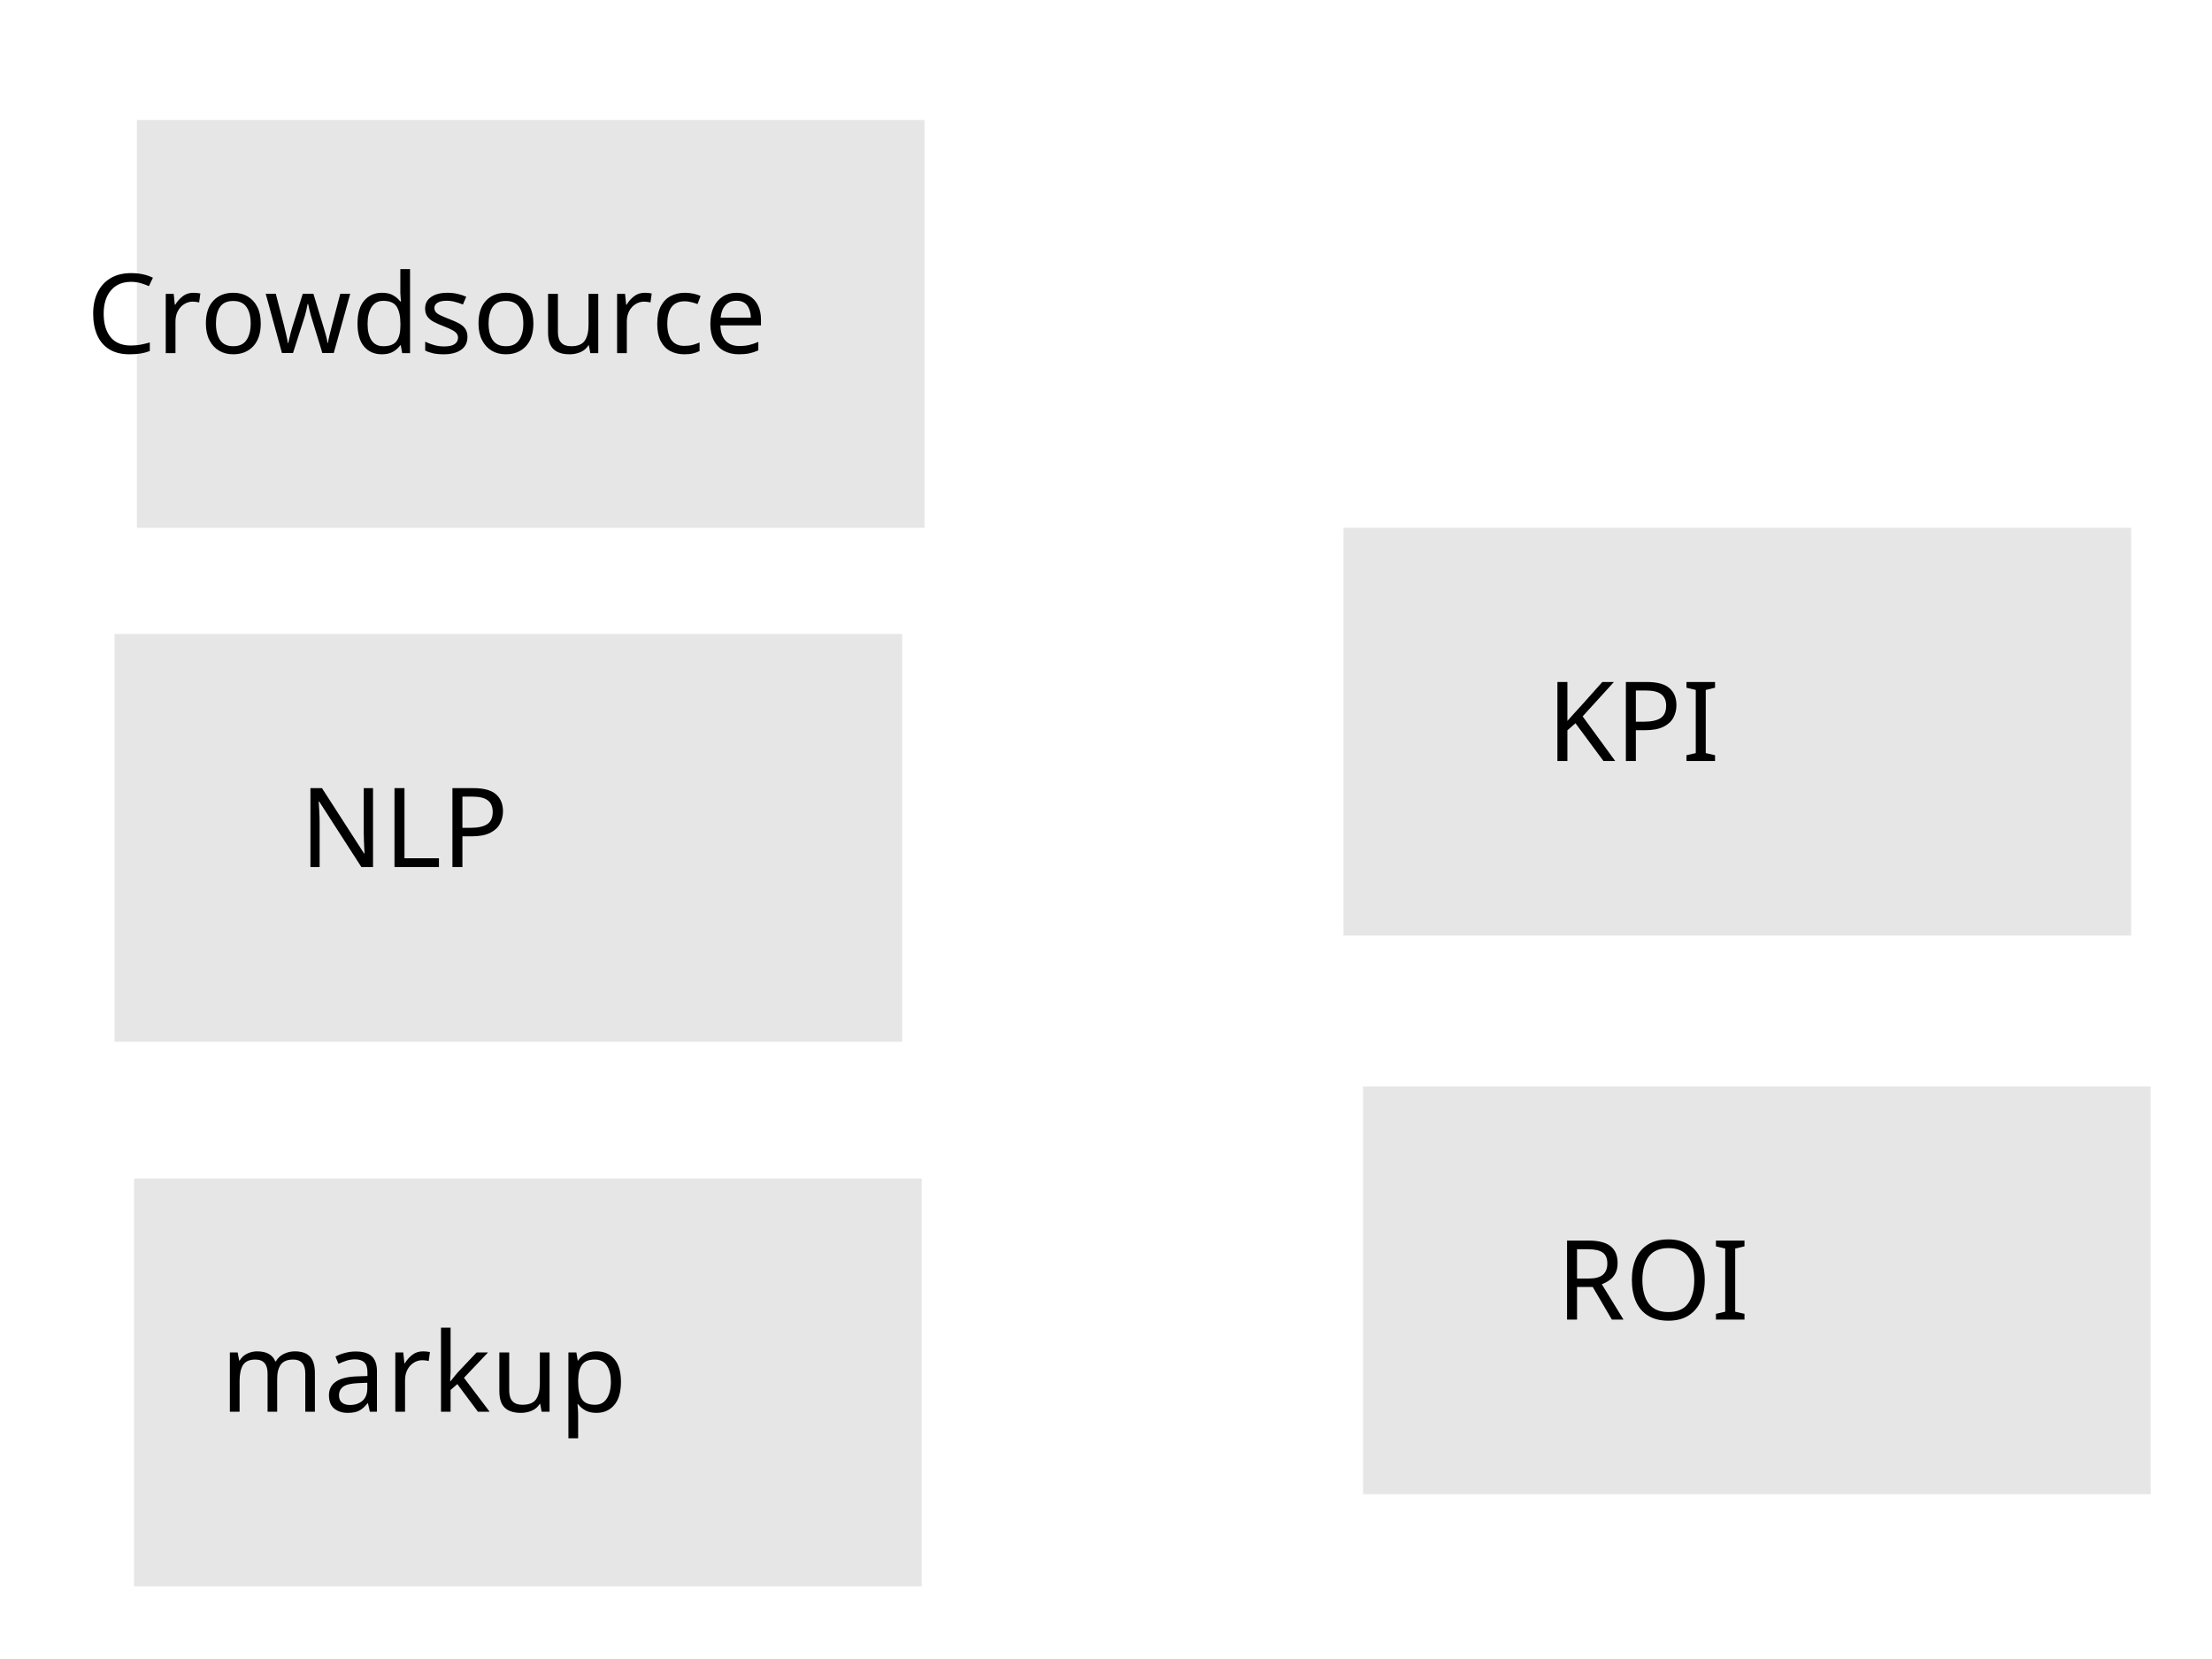
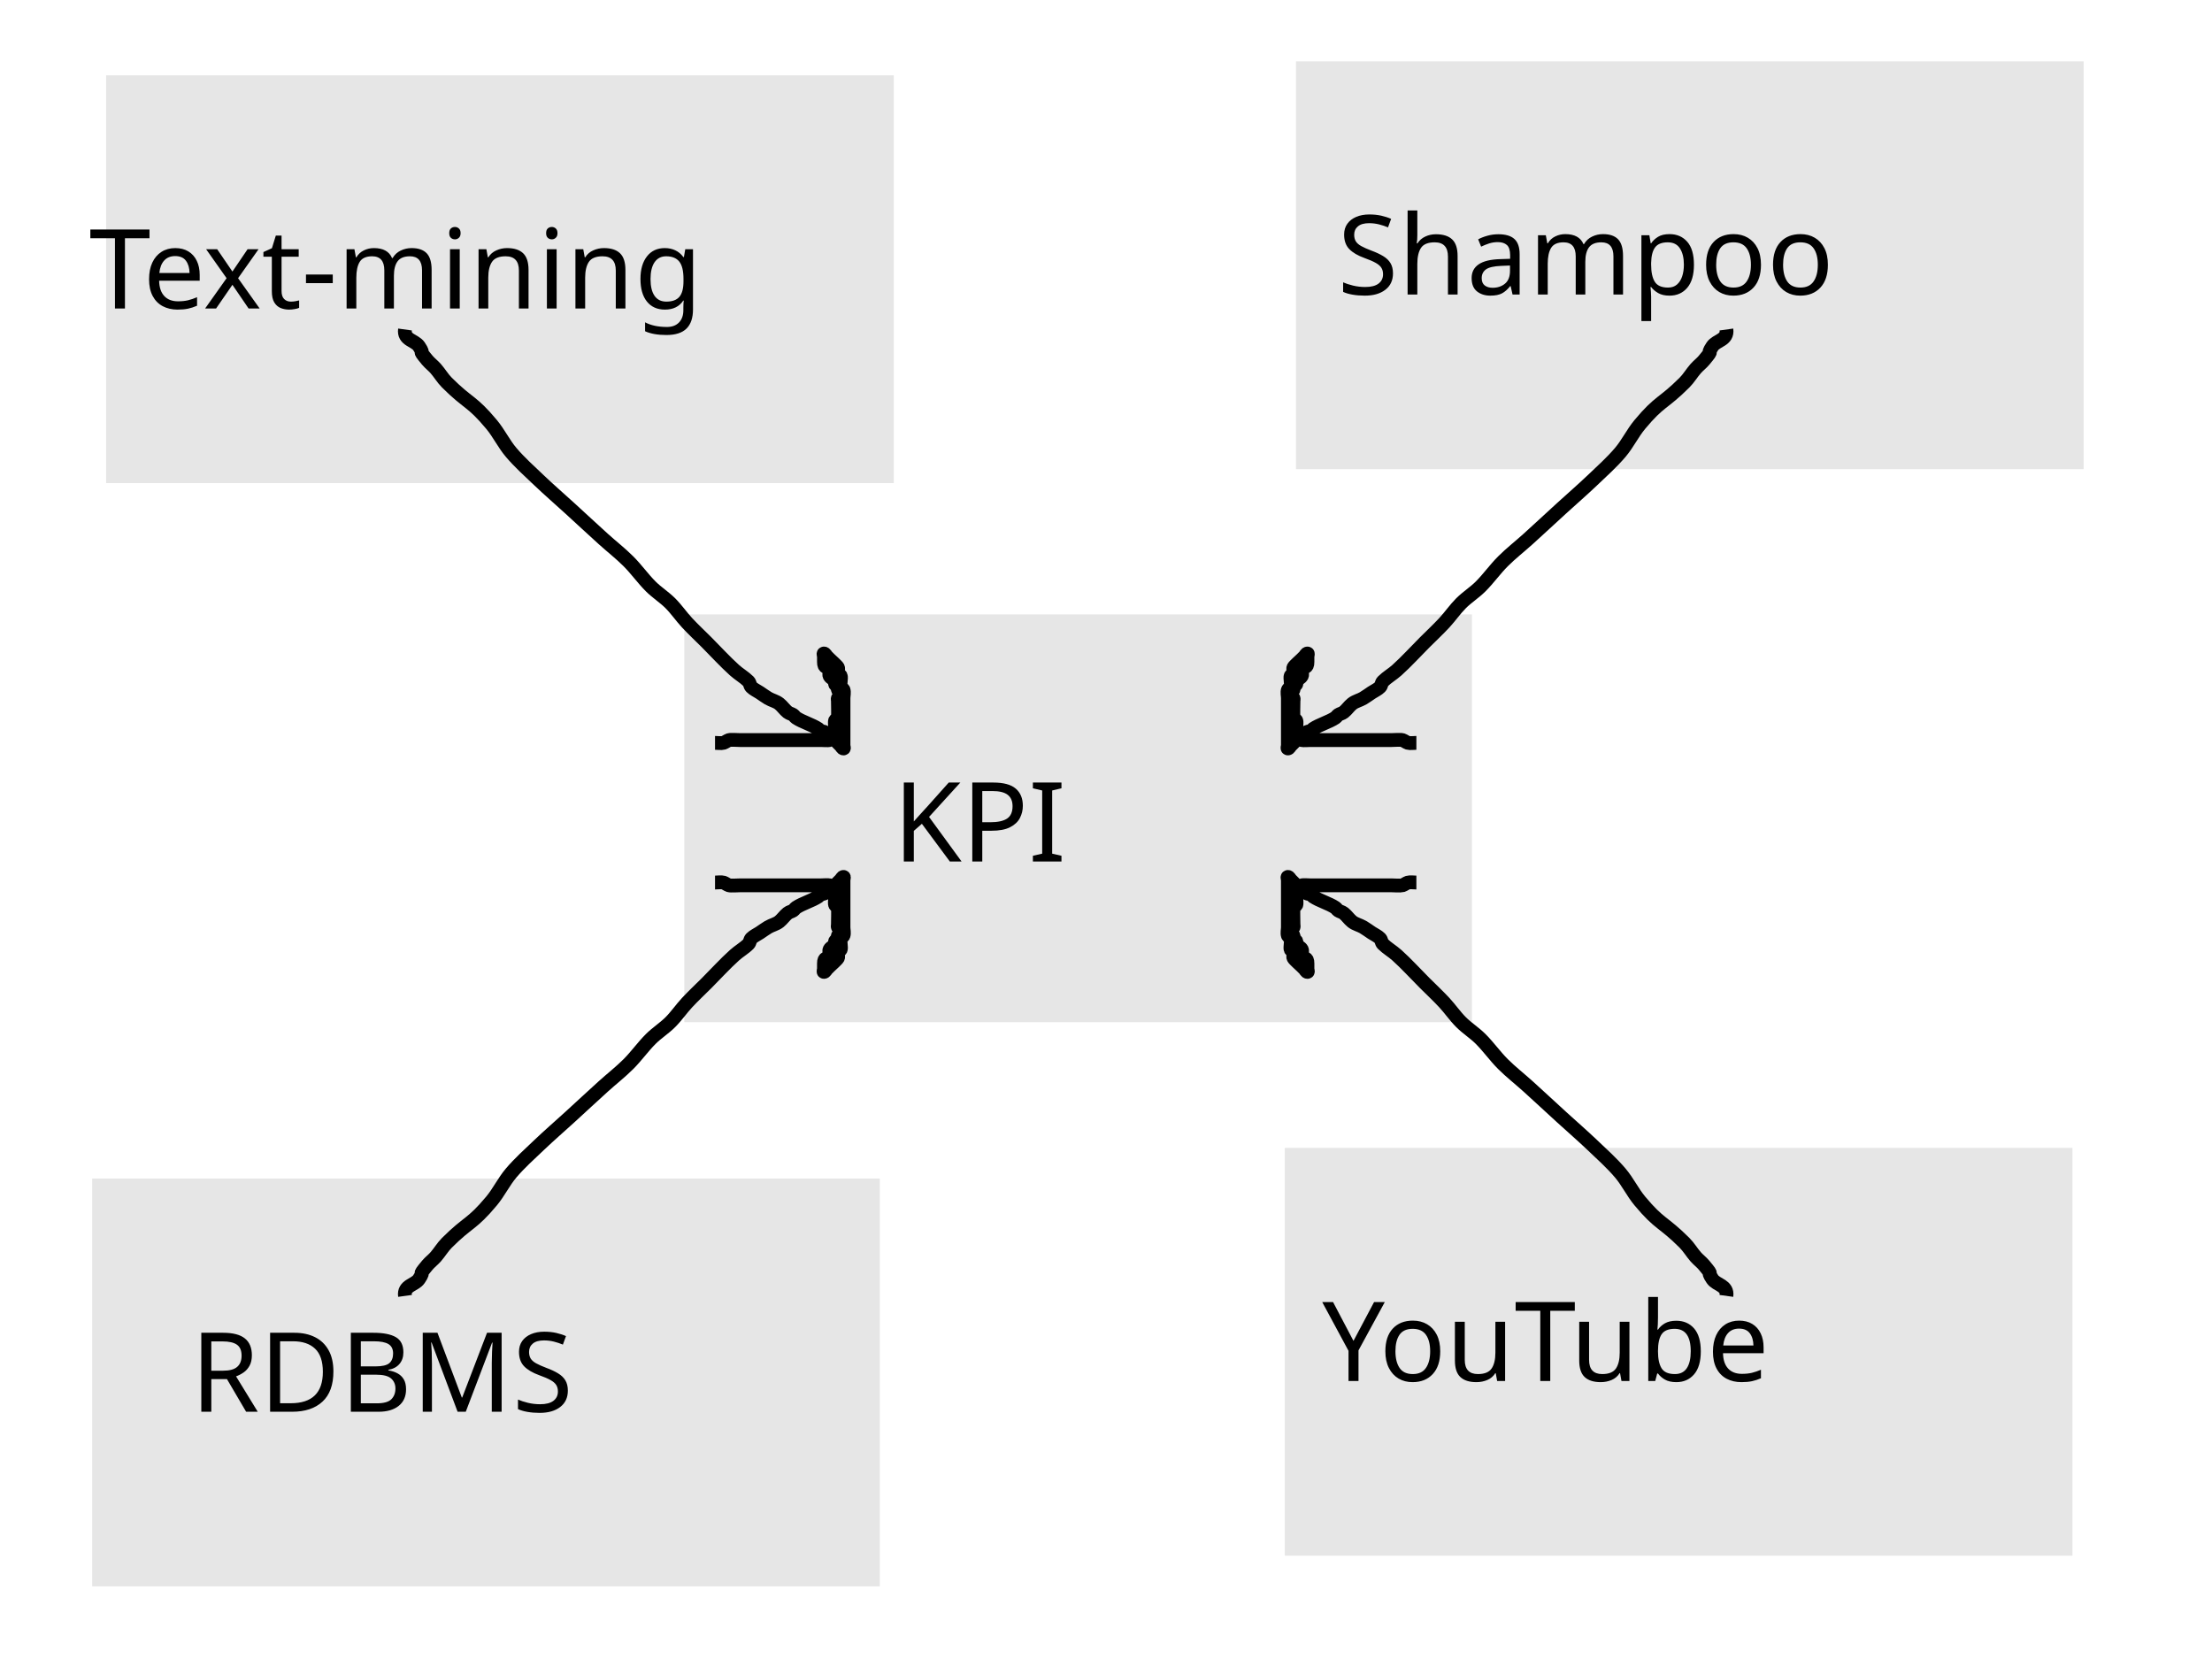
<svg xmlns="http://www.w3.org/2000/svg" width="800" height="600" id="svg2" version="1.1">
  <defs id="defs4" />
  <g id="layer1" transform="translate(0,-452.3622)">
-     <g id="g3778-8" transform="translate(-3.030467,164.6549)">
-       <rect y="516.981" x="44.447" height="147.482" width="284.863" id="rect3004-8" style="fill:#e6e6e6;fill-rule:evenodd;stroke:none" />
-       <text id="text3774-4" y="601.303" x="185.609" style="font-size:40px;font-style:normal;font-weight:normal;text-align:center;line-height:125%;letter-spacing:0px;word-spacing:0px;text-anchor:middle;fill:#000000;fill-opacity:1;stroke:none;font-family:Sans" xml:space="preserve">
-         <tspan y="601.303" x="185.609" id="tspan3776-4">NLP</tspan>
+     <g id="g3778-81" transform="translate(-11.11169,361.6346)">
+       <rect y="516.981" x="44.447" height="147.482" width="284.863" id="rect3004-5" style="fill:#e6e6e6;fill-rule:evenodd;stroke:none" />
+       <text id="text3774-22" y="601.303" x="185.609" style="font-size:40px;font-style:normal;font-weight:normal;text-align:center;line-height:125%;letter-spacing:0px;word-spacing:0px;text-anchor:middle;fill:#000000;fill-opacity:1;stroke:none;font-family:Sans" xml:space="preserve">
+         <tspan y="601.303" x="185.609" id="tspan3776-3">RDBMS</tspan>
      </text>
    </g>
-     <g id="g3778-5" transform="translate(5.050753,-21.2132)">
-       <rect y="516.981" x="44.447" height="147.482" width="284.863" id="rect3004-1" style="fill:#e6e6e6;fill-rule:evenodd;stroke:none" />
-       <text id="text3774-43" y="601.303" x="185.609" style="font-size:40px;font-style:normal;font-weight:normal;text-align:center;line-height:125%;letter-spacing:0px;word-spacing:0px;text-anchor:middle;fill:#000000;fill-opacity:1;stroke:none;font-family:Sans" xml:space="preserve">
-         <tspan y="601.303" x="185.609" id="tspan3776-9">Crowdsource</tspan>
+     <g id="g3778-1" transform="translate(424.2641,-42.42641)">
+       <rect y="516.981" x="44.447" height="147.482" width="284.863" id="rect3004-6" style="fill:#e6e6e6;fill-rule:evenodd;stroke:none" />
+       <text id="text3774-8" y="601.303" x="185.609" style="font-size:40px;font-style:normal;font-weight:normal;text-align:center;line-height:125%;letter-spacing:0px;word-spacing:0px;text-anchor:middle;fill:#000000;fill-opacity:1;stroke:none;font-family:Sans" xml:space="preserve">
+         <tspan y="601.303" x="185.609" id="tspan3776-41">Shampoo</tspan>
      </text>
    </g>
-     <g id="g3778-59" transform="translate(4.040603,361.6346)">
-       <rect y="516.981" x="44.447" height="147.482" width="284.863" id="rect3004-61" style="fill:#e6e6e6;fill-rule:evenodd;stroke:none" />
-       <text id="text3774-05" y="601.303" x="185.609" style="font-size:40px;font-style:normal;font-weight:normal;text-align:center;line-height:125%;letter-spacing:0px;word-spacing:0px;text-anchor:middle;fill:#000000;fill-opacity:1;stroke:none;font-family:Sans" xml:space="preserve">
-         <tspan y="601.303" x="185.609" id="tspan3776-520">markup</tspan>
+     <g id="g3778-3" transform="translate(-6.060929,-37.37564)">
+       <rect y="516.981" x="44.447" height="147.482" width="284.863" id="rect3004-89" style="fill:#e6e6e6;fill-rule:evenodd;stroke:none" />
+       <text id="text3774-6" y="601.303" x="185.609" style="font-size:40px;font-style:normal;font-weight:normal;text-align:center;line-height:125%;letter-spacing:0px;word-spacing:0px;text-anchor:middle;fill:#000000;fill-opacity:1;stroke:none;font-family:Sans" xml:space="preserve">
+         <tspan y="601.303" x="185.609" id="tspan3776-7">Text-mining</tspan>
      </text>
    </g>
-     <g id="g3778-56" transform="translate(448.5077,328.2996)">
-       <rect y="516.981" x="44.447" height="147.482" width="284.863" id="rect3004-87" style="fill:#e6e6e6;fill-rule:evenodd;stroke:none" />
-       <text id="text3774-81" y="601.303" x="185.609" style="font-size:40px;font-style:normal;font-weight:normal;text-align:center;line-height:125%;letter-spacing:0px;word-spacing:0px;text-anchor:middle;fill:#000000;fill-opacity:1;stroke:none;font-family:Sans" xml:space="preserve">
-         <tspan y="601.303" x="185.609" id="tspan3776-1">ROI</tspan>
+     <g id="g3778-0" transform="translate(231.3249,-94.95433)">
+       <g id="g3915">
+         <rect style="fill:#e6e6e6;fill-rule:evenodd;stroke:none" id="rect3004-16" width="284.863" height="147.482" x="233.345" y="962.459" />
+         <text xml:space="preserve" style="font-size:40px;font-style:normal;font-weight:normal;text-align:center;line-height:125%;letter-spacing:0px;word-spacing:0px;text-anchor:middle;fill:#000000;fill-opacity:1;stroke:none;font-family:Sans" x="374.507" y="1046.78" id="text3774-0">
+           <tspan id="tspan3776-52" x="374.507" y="1046.78">YouTube</tspan>
+         </text>
+       </g>
+     </g>
+     <g id="g3778-56" transform="translate(196.9797,162.6346)">
+       <rect y="511.931" x="50.508" height="147.482" width="284.863" id="rect3004-87" style="fill:#e6e6e6;fill-rule:evenodd;stroke:none" />
+       <text id="text3774-81" y="601.303" x="193.69" style="font-size:40px;font-style:normal;font-weight:normal;text-align:center;line-height:125%;letter-spacing:0px;word-spacing:0px;text-anchor:middle;fill:#000000;fill-opacity:1;stroke:none;font-family:Sans" xml:space="preserve">
+         <tspan y="601.303" x="193.69" id="tspan3776-1">KPI</tspan>
      </text>
    </g>
-     <g id="g3778-595" transform="translate(441.4367,126.2691)">
-       <rect y="516.981" x="44.447" height="147.482" width="284.863" id="rect3004-84" style="fill:#e6e6e6;fill-rule:evenodd;stroke:none" />
-       <text id="text3774-68" y="601.303" x="185.609" style="font-size:40px;font-style:normal;font-weight:normal;text-align:center;line-height:125%;letter-spacing:0px;word-spacing:0px;text-anchor:middle;fill:#000000;fill-opacity:1;stroke:none;font-family:Sans" xml:space="preserve">
-         <tspan y="601.303" x="185.609" id="tspan3776-2">KPI</tspan>
-       </text>
-     </g>
+     <path style="fill:none;stroke:#000000;stroke-width:5;stroke-linecap:butt;stroke-linejoin:miter;stroke-miterlimit:4;stroke-opacity:1;stroke-dasharray:none" d="m 146.472,921.042 c -0.533,-3.854 3.592,-3.873 5.051,-6.061 2.63,-3.944 -1.143,-0.042 3.03,-5.051 0.915,-1.097 2.09,-1.955 3.03,-3.03 1.42,-1.623 2.516,-3.526 4.041,-5.051 7.82,-7.82 8.88,-6.413 16.162,-15.152 2.631,-3.158 4.409,-6.97 7.071,-10.102 3.084,-3.628 6.653,-6.817 10.102,-10.102 3.625,-3.452 7.415,-6.726 11.112,-10.102 4.048,-3.696 8.057,-7.434 12.122,-11.112 3.007,-2.72 6.224,-5.214 9.091,-8.081 2.867,-2.867 5.214,-6.224 8.081,-9.091 2.195,-2.195 4.876,-3.866 7.071,-6.061 2.195,-2.195 3.949,-4.796 6.061,-7.071 2.268,-2.443 4.714,-4.714 7.071,-7.071 3.367,-3.367 6.562,-6.916 10.102,-10.102 1.603,-1.442 3.526,-2.516 5.051,-4.041 0.532,-0.532 0.478,-1.488 1.01,-2.02 0.858,-0.858 2.02,-1.347 3.03,-2.02 1.01,-0.673 1.989,-1.396 3.03,-2.02 1.291,-0.775 2.865,-1.08 4.041,-2.02 1.116,-0.892 1.915,-2.138 3.03,-3.03 0.588,-0.47 1.394,-0.593 2.02,-1.01 0.396,-0.264 0.614,-0.746 1.01,-1.01 2.359,-1.573 5.722,-2.468 8.081,-4.041 0.396,-0.264 0.584,-0.797 1.01,-1.01 0.301,-0.151 0.709,0.151 1.01,0 0.852,-0.426 1.168,-1.594 2.02,-2.02 0.301,-0.151 0.709,0.151 1.01,0 0.426,-0.213 0.673,-0.673 1.01,-1.01 0.337,-0.337 0.673,-0.673 1.01,-1.01 0.337,-0.337 0.673,-0.673 1.01,-1.01 0.337,-0.337 0.534,-1.01 1.01,-1.01 0.337,0 0,0.673 0,1.01 0,0.337 0,0.673 0,1.01 0,2.357 0,4.714 0,7.071 0,3.03 0,6.061 0,9.091 0,1.01 0.319,2.072 0,3.03 -0.151,0.452 -0.797,0.584 -1.01,1.01 -0.317,0.635 0.317,3.406 0,4.041 -0.213,0.426 -0.797,0.584 -1.01,1.01 -0.301,0.602 0.301,1.418 0,2.02 -0.27,0.54 -2.499,2.499 -3.03,3.03 -0.337,0.337 -0.673,0.673 -1.01,1.01 -0.337,0.337 -0.534,1.01 -1.01,1.01 -0.337,0 0,-0.673 0,-1.01 0,-0.673 0,-1.347 0,-2.02 0,-2.574 1.178,-1.346 2.02,-3.03 0.301,-0.602 -0.301,-1.418 0,-2.02 0.426,-0.852 1.594,-1.168 2.02,-2.02 0.151,-0.301 -0.151,-0.709 0,-1.01 0.213,-0.426 0.797,-0.584 1.01,-1.01 0.151,-0.301 -0.151,-0.709 0,-1.01 0.213,-0.426 0.797,-0.584 1.01,-1.01 0.592,-1.184 -0.599,-1.199 -1.01,-2.02 -0.151,-0.301 0,-0.673 0,-1.01 0,-0.716 0.131,-5.8 0,-6.061 -0.213,-0.426 -0.797,-0.584 -1.01,-1.01 -0.319,-0.637 0.319,-4.413 0,-5.051 -0.213,-0.426 -0.673,-0.673 -1.01,-1.01 -0.337,-0.337 -0.584,-0.797 -1.01,-1.01 -0.307,-0.154 -2.576,0 -3.03,0 -7.745,0 -15.489,0 -23.234,0 -2.02,0 -4.041,0 -6.061,0 -0.344,0 -3.494,0.182 -4.041,0 -0.714,-0.238 -1.306,-0.772 -2.02,-1.01 -0.57,-0.19 -2.367,0 -3.03,0" id="path3022" />
+     <path id="path3792" d="m 624.377,921.042 c 0.533,-3.854 -3.592,-3.873 -5.051,-6.061 -2.63,-3.944 1.143,-0.042 -3.03,-5.051 -0.915,-1.097 -2.09,-1.955 -3.03,-3.03 -1.42,-1.623 -2.516,-3.526 -4.041,-5.051 -7.82,-7.82 -8.88,-6.413 -16.162,-15.152 -2.631,-3.158 -4.409,-6.97 -7.071,-10.102 -3.084,-3.628 -6.653,-6.817 -10.102,-10.102 -3.625,-3.452 -7.415,-6.726 -11.112,-10.102 -4.048,-3.696 -8.057,-7.434 -12.122,-11.112 -3.007,-2.72 -6.224,-5.214 -9.091,-8.081 -2.867,-2.867 -5.214,-6.224 -8.081,-9.091 -2.195,-2.195 -4.876,-3.866 -7.071,-6.061 -2.195,-2.195 -3.949,-4.796 -6.061,-7.071 -2.268,-2.443 -4.714,-4.714 -7.071,-7.071 -3.367,-3.367 -6.562,-6.916 -10.102,-10.102 -1.603,-1.442 -3.526,-2.516 -5.051,-4.041 -0.532,-0.532 -0.478,-1.488 -1.01,-2.02 -0.858,-0.858 -2.02,-1.347 -3.03,-2.02 -1.01,-0.673 -1.989,-1.396 -3.03,-2.02 -1.291,-0.775 -2.865,-1.08 -4.041,-2.02 -1.116,-0.892 -1.915,-2.138 -3.03,-3.03 -0.588,-0.47 -1.394,-0.593 -2.02,-1.01 -0.396,-0.264 -0.614,-0.746 -1.01,-1.01 -2.359,-1.573 -5.722,-2.468 -8.081,-4.041 -0.396,-0.264 -0.584,-0.797 -1.01,-1.01 -0.301,-0.151 -0.709,0.151 -1.01,0 -0.852,-0.426 -1.168,-1.594 -2.02,-2.02 -0.301,-0.151 -0.709,0.151 -1.01,0 -0.426,-0.213 -0.673,-0.673 -1.01,-1.01 -0.337,-0.337 -0.673,-0.673 -1.01,-1.01 -0.337,-0.337 -0.673,-0.673 -1.01,-1.01 -0.337,-0.337 -0.534,-1.01 -1.01,-1.01 -0.337,0 0,0.673 0,1.01 0,0.337 0,0.673 0,1.01 0,2.357 0,4.714 0,7.071 0,3.03 0,6.061 0,9.091 0,1.01 -0.319,2.072 0,3.03 0.151,0.452 0.797,0.584 1.01,1.01 0.317,0.635 -0.317,3.406 0,4.041 0.213,0.426 0.797,0.584 1.01,1.01 0.301,0.602 -0.301,1.418 0,2.02 0.27,0.54 2.499,2.499 3.03,3.03 0.337,0.337 0.673,0.673 1.01,1.01 0.337,0.337 0.534,1.01 1.01,1.01 0.337,0 0,-0.673 0,-1.01 0,-0.673 0,-1.347 0,-2.02 0,-2.574 -1.178,-1.346 -2.02,-3.03 -0.301,-0.602 0.301,-1.418 0,-2.02 -0.426,-0.852 -1.594,-1.168 -2.02,-2.02 -0.151,-0.301 0.151,-0.709 0,-1.01 -0.213,-0.426 -0.797,-0.584 -1.01,-1.01 -0.151,-0.301 0.151,-0.709 0,-1.01 -0.213,-0.426 -0.797,-0.584 -1.01,-1.01 -0.592,-1.184 0.599,-1.199 1.01,-2.02 0.151,-0.301 0,-0.673 0,-1.01 0,-0.716 -0.131,-5.8 0,-6.061 0.213,-0.426 0.797,-0.584 1.01,-1.01 0.319,-0.637 -0.319,-4.413 0,-5.051 0.213,-0.426 0.673,-0.673 1.01,-1.01 0.337,-0.337 0.584,-0.797 1.01,-1.01 0.307,-0.154 2.576,0 3.03,0 7.745,0 15.489,0 23.234,0 2.02,0 4.041,0 6.061,0 0.344,0 3.494,0.182 4.041,0 0.714,-0.238 1.306,-0.772 2.02,-1.01 0.57,-0.19 2.367,0 3.03,0" style="fill:none;stroke:#000000;stroke-width:5;stroke-linecap:butt;stroke-linejoin:miter;stroke-miterlimit:4;stroke-opacity:1;stroke-dasharray:none" />
+     <path id="path3794" d="m 146.472,571.53 c -0.533,3.854 3.592,3.873 5.051,6.061 2.63,3.944 -1.143,0.042 3.03,5.051 0.915,1.097 2.09,1.955 3.03,3.03 1.42,1.623 2.516,3.526 4.041,5.051 7.82,7.82 8.88,6.413 16.162,15.152 2.631,3.158 4.409,6.97 7.071,10.102 3.084,3.628 6.653,6.817 10.102,10.102 3.625,3.452 7.415,6.726 11.112,10.102 4.048,3.696 8.057,7.434 12.122,11.112 3.007,2.72 6.224,5.214 9.091,8.081 2.867,2.867 5.214,6.224 8.081,9.091 2.195,2.195 4.876,3.866 7.071,6.061 2.195,2.195 3.949,4.796 6.061,7.071 2.268,2.443 4.714,4.714 7.071,7.071 3.367,3.367 6.562,6.916 10.102,10.102 1.603,1.442 3.526,2.516 5.051,4.041 0.532,0.532 0.478,1.488 1.01,2.02 0.858,0.858 2.02,1.347 3.03,2.02 1.01,0.673 1.989,1.396 3.03,2.02 1.291,0.775 2.865,1.08 4.041,2.02 1.116,0.892 1.915,2.138 3.03,3.03 0.588,0.47 1.394,0.593 2.02,1.01 0.396,0.264 0.614,0.746 1.01,1.01 2.359,1.573 5.722,2.468 8.081,4.041 0.396,0.264 0.584,0.797 1.01,1.01 0.301,0.151 0.709,-0.151 1.01,0 0.852,0.426 1.168,1.594 2.02,2.02 0.301,0.151 0.709,-0.151 1.01,0 0.426,0.213 0.673,0.673 1.01,1.01 0.337,0.337 0.673,0.673 1.01,1.01 0.337,0.337 0.673,0.673 1.01,1.01 0.337,0.337 0.534,1.01 1.01,1.01 0.337,0 0,-0.673 0,-1.01 0,-0.337 0,-0.673 0,-1.01 0,-2.357 0,-4.714 0,-7.071 0,-3.03 0,-6.061 0,-9.091 0,-1.01 0.319,-2.072 0,-3.03 -0.151,-0.452 -0.797,-0.584 -1.01,-1.01 -0.317,-0.635 0.317,-3.406 0,-4.041 -0.213,-0.426 -0.797,-0.584 -1.01,-1.01 -0.301,-0.602 0.301,-1.418 0,-2.02 -0.27,-0.54 -2.499,-2.499 -3.03,-3.03 -0.337,-0.337 -0.673,-0.673 -1.01,-1.01 -0.337,-0.337 -0.534,-1.01 -1.01,-1.01 -0.337,0 0,0.673 0,1.01 0,0.673 0,1.347 0,2.02 0,2.574 1.178,1.346 2.02,3.03 0.301,0.602 -0.301,1.418 0,2.02 0.426,0.852 1.594,1.168 2.02,2.02 0.151,0.301 -0.151,0.709 0,1.01 0.213,0.426 0.797,0.584 1.01,1.01 0.151,0.301 -0.151,0.709 0,1.01 0.213,0.426 0.797,0.584 1.01,1.01 0.592,1.184 -0.599,1.199 -1.01,2.02 -0.151,0.301 0,0.673 0,1.01 0,0.716 0.131,5.8 0,6.061 -0.213,0.426 -0.797,0.584 -1.01,1.01 -0.319,0.637 0.319,4.413 0,5.051 -0.213,0.426 -0.673,0.673 -1.01,1.01 -0.337,0.337 -0.584,0.797 -1.01,1.01 -0.307,0.154 -2.576,0 -3.03,0 -7.745,0 -15.489,0 -23.234,0 -2.02,0 -4.041,0 -6.061,0 -0.344,0 -3.494,-0.182 -4.041,0 -0.714,0.238 -1.306,0.772 -2.02,1.01 -0.57,0.19 -2.367,0 -3.03,0" style="fill:none;stroke:#000000;stroke-width:5;stroke-linecap:butt;stroke-linejoin:miter;stroke-miterlimit:4;stroke-opacity:1;stroke-dasharray:none" />
+     <path style="fill:none;stroke:#000000;stroke-width:5;stroke-linecap:butt;stroke-linejoin:miter;stroke-miterlimit:4;stroke-opacity:1;stroke-dasharray:none" d="m 624.377,571.53 c 0.533,3.854 -3.592,3.873 -5.051,6.061 -2.63,3.944 1.143,0.042 -3.03,5.051 -0.915,1.097 -2.09,1.955 -3.03,3.03 -1.42,1.623 -2.516,3.526 -4.041,5.051 -7.82,7.82 -8.88,6.413 -16.162,15.152 -2.631,3.158 -4.409,6.97 -7.071,10.102 -3.084,3.628 -6.653,6.817 -10.102,10.102 -3.625,3.452 -7.415,6.726 -11.112,10.102 -4.048,3.696 -8.057,7.434 -12.122,11.112 -3.007,2.72 -6.224,5.214 -9.091,8.081 -2.867,2.867 -5.214,6.224 -8.081,9.091 -2.195,2.195 -4.876,3.866 -7.071,6.061 -2.195,2.195 -3.949,4.796 -6.061,7.071 -2.268,2.443 -4.714,4.714 -7.071,7.071 -3.367,3.367 -6.562,6.916 -10.102,10.102 -1.603,1.442 -3.526,2.516 -5.051,4.041 -0.532,0.532 -0.478,1.488 -1.01,2.02 -0.858,0.858 -2.02,1.347 -3.03,2.02 -1.01,0.673 -1.989,1.396 -3.03,2.02 -1.291,0.775 -2.865,1.08 -4.041,2.02 -1.116,0.892 -1.915,2.138 -3.03,3.03 -0.588,0.47 -1.394,0.593 -2.02,1.01 -0.396,0.264 -0.614,0.746 -1.01,1.01 -2.359,1.573 -5.722,2.468 -8.081,4.041 -0.396,0.264 -0.584,0.797 -1.01,1.01 -0.301,0.151 -0.709,-0.151 -1.01,0 -0.852,0.426 -1.168,1.594 -2.02,2.02 -0.301,0.151 -0.709,-0.151 -1.01,0 -0.426,0.213 -0.673,0.673 -1.01,1.01 -0.337,0.337 -0.673,0.673 -1.01,1.01 -0.337,0.337 -0.673,0.673 -1.01,1.01 -0.337,0.337 -0.534,1.01 -1.01,1.01 -0.337,0 0,-0.673 0,-1.01 0,-0.337 0,-0.673 0,-1.01 0,-2.357 0,-4.714 0,-7.071 0,-3.03 0,-6.061 0,-9.091 0,-1.01 -0.319,-2.072 0,-3.03 0.151,-0.452 0.797,-0.584 1.01,-1.01 0.317,-0.635 -0.317,-3.406 0,-4.041 0.213,-0.426 0.797,-0.584 1.01,-1.01 0.301,-0.602 -0.301,-1.418 0,-2.02 0.27,-0.54 2.499,-2.499 3.03,-3.03 0.337,-0.337 0.673,-0.673 1.01,-1.01 0.337,-0.337 0.534,-1.01 1.01,-1.01 0.337,0 0,0.673 0,1.01 0,0.673 0,1.347 0,2.02 0,2.574 -1.178,1.346 -2.02,3.03 -0.301,0.602 0.301,1.418 0,2.02 -0.426,0.852 -1.594,1.168 -2.02,2.02 -0.151,0.301 0.151,0.709 0,1.01 -0.213,0.426 -0.797,0.584 -1.01,1.01 -0.151,0.301 0.151,0.709 0,1.01 -0.213,0.426 -0.797,0.584 -1.01,1.01 -0.592,1.184 0.599,1.199 1.01,2.02 0.151,0.301 0,0.673 0,1.01 0,0.716 -0.131,5.8 0,6.061 0.213,0.426 0.797,0.584 1.01,1.01 0.319,0.637 -0.319,4.413 0,5.051 0.213,0.426 0.673,0.673 1.01,1.01 0.337,0.337 0.584,0.797 1.01,1.01 0.307,0.154 2.576,0 3.03,0 7.745,0 15.489,0 23.234,0 2.02,0 4.041,0 6.061,0 0.344,0 3.494,-0.182 4.041,0 0.714,0.238 1.306,0.772 2.02,1.01 0.57,0.19 2.367,0 3.03,0" id="path3796" />
  </g>
</svg>
